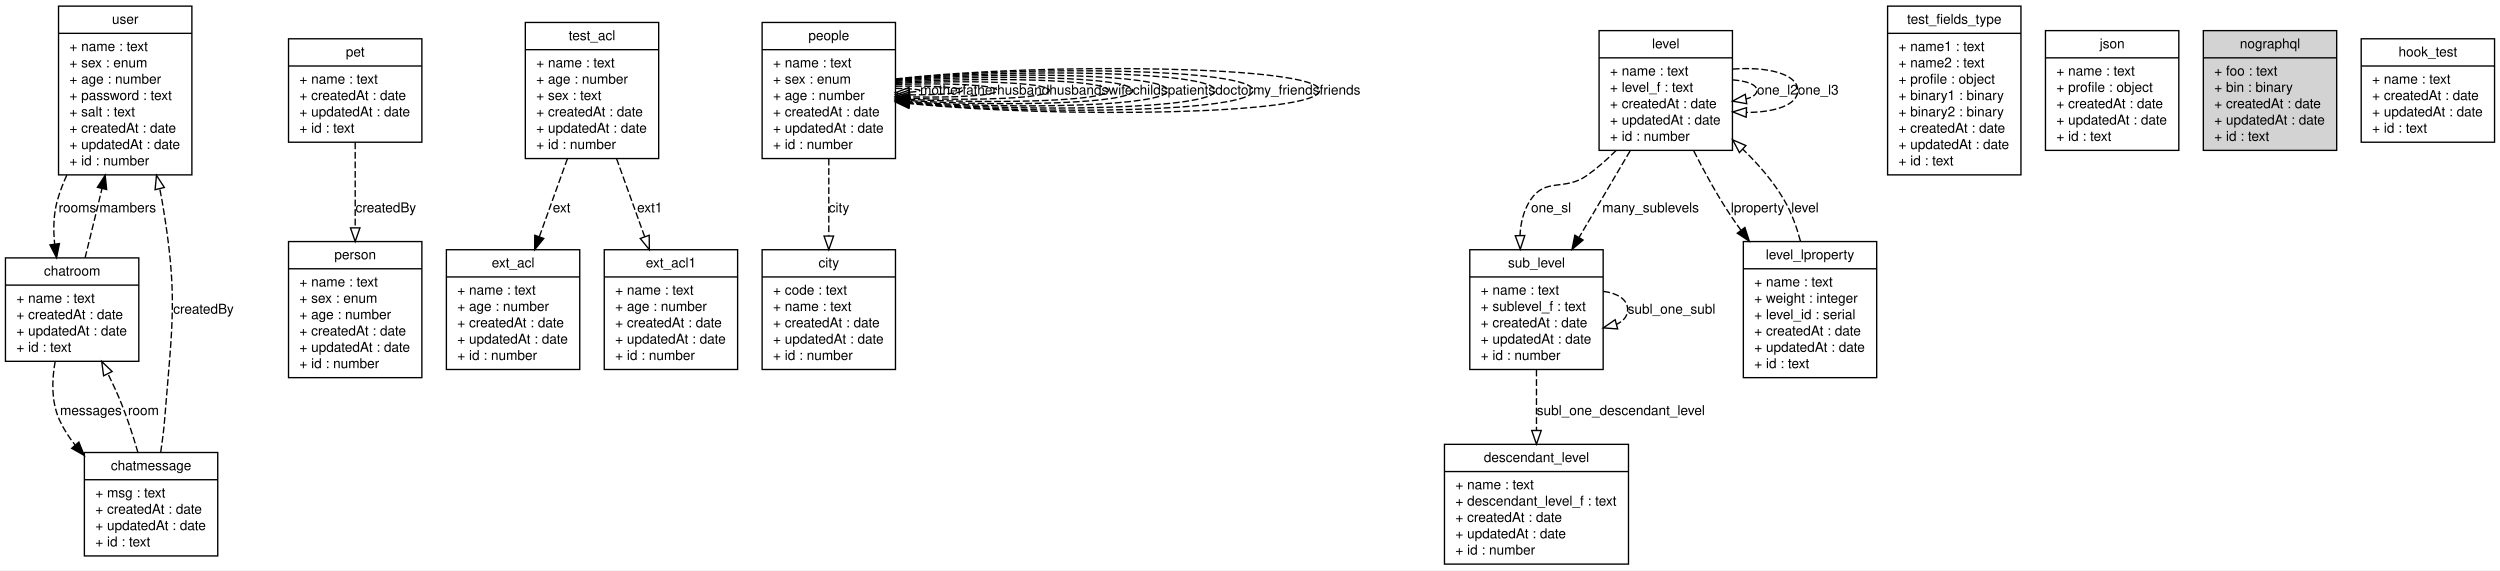
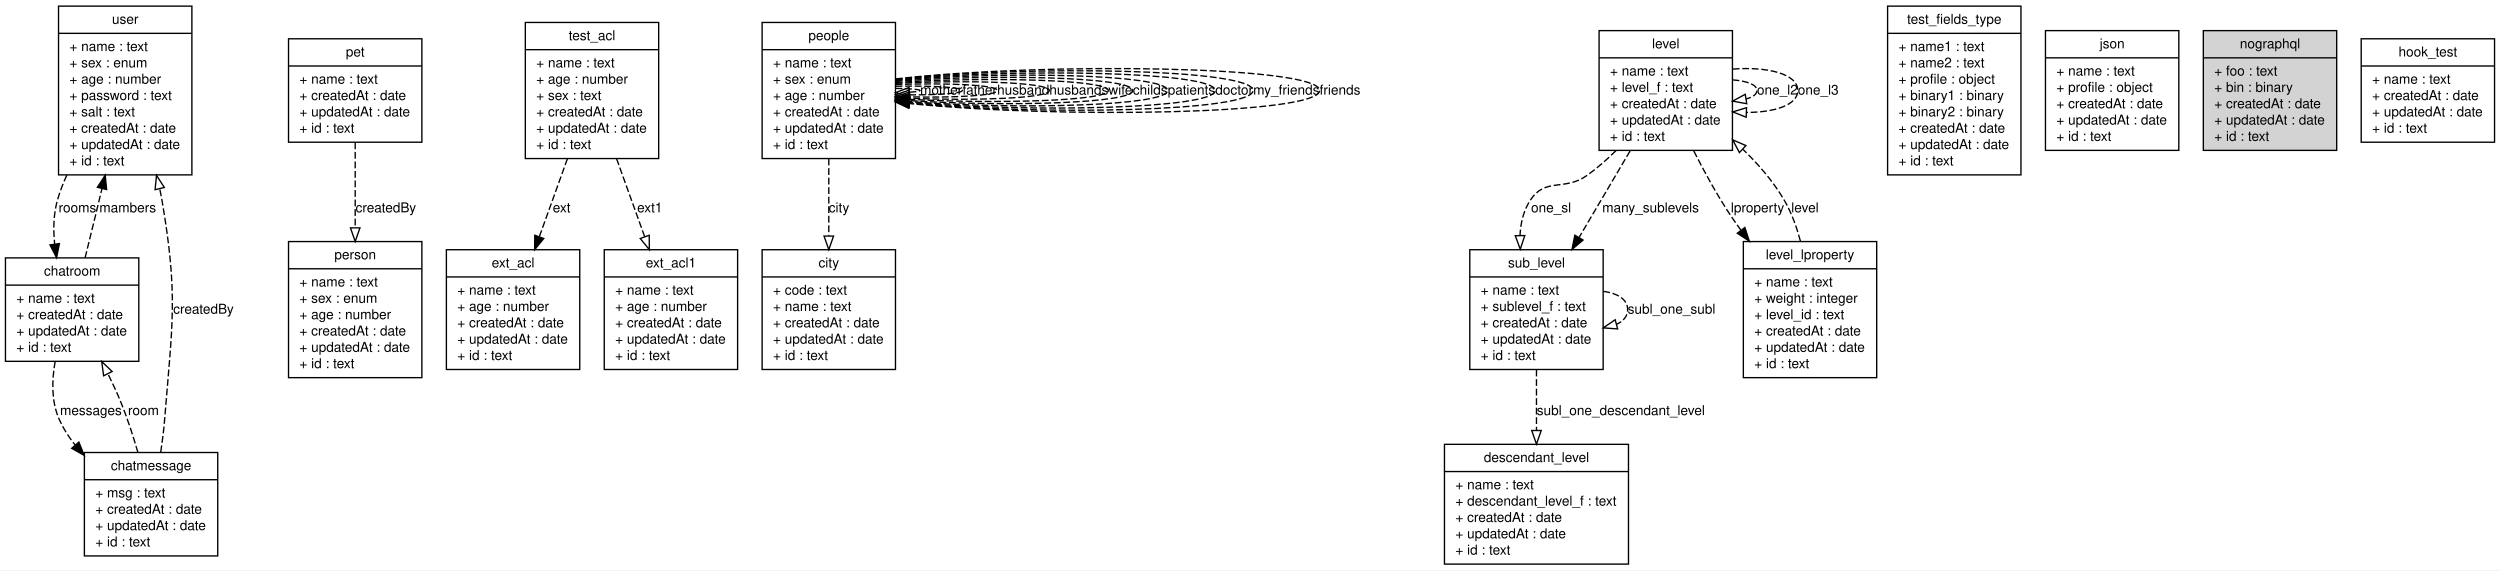
<svg xmlns="http://www.w3.org/2000/svg" xmlns:xlink="http://www.w3.org/1999/xlink" width="1837pt" height="419pt" viewBox="0.00 0.00 1836.99 419.00">
  <g id="graph0" class="graph" transform="scale(1 1) rotate(0) translate(4 415)">
    <polygon fill="#ffffff" stroke="transparent" points="-4,4 -4,-415 1832.992,-415 1832.992,4 -4,4" />
    <g id="node1" class="node">
      <g id="a_node1">
        <a xlink:title="user">
          <polygon fill="#ffffff" stroke="#000000" points="39,-286.5 39,-410.5 136.992,-410.5 136.992,-286.5 39,-286.5" />
          <text text-anchor="middle" x="87.996" y="-397.5" font-family="Helvetica,sans-Serif" font-size="10.00" fill="#000000">user</text>
          <polyline fill="none" stroke="#000000" points="39,-390.5 136.992,-390.5 " />
          <text text-anchor="start" x="47" y="-377.5" font-family="Helvetica,sans-Serif" font-size="10.00" fill="#000000">+ name : text</text>
          <text text-anchor="start" x="47" y="-365.5" font-family="Helvetica,sans-Serif" font-size="10.00" fill="#000000">+ sex : enum</text>
          <text text-anchor="start" x="47" y="-353.5" font-family="Helvetica,sans-Serif" font-size="10.00" fill="#000000">+ age : number</text>
          <text text-anchor="start" x="47" y="-341.5" font-family="Helvetica,sans-Serif" font-size="10.00" fill="#000000">+ password : text</text>
          <text text-anchor="start" x="47" y="-329.5" font-family="Helvetica,sans-Serif" font-size="10.00" fill="#000000">+ salt : text</text>
          <text text-anchor="start" x="47" y="-317.5" font-family="Helvetica,sans-Serif" font-size="10.00" fill="#000000">+ createdAt : date</text>
          <text text-anchor="start" x="47" y="-305.5" font-family="Helvetica,sans-Serif" font-size="10.00" fill="#000000">+ updatedAt : date</text>
-           <text text-anchor="start" x="47" y="-293.5" font-family="Helvetica,sans-Serif" font-size="10.00" fill="#000000">+ id : number</text>
+           <text text-anchor="start" x="47" y="-293.5" font-family="Helvetica,sans-Serif" font-size="10.00" fill="#000000">+ id : text</text>
        </a>
      </g>
    </g>
    <g id="node13" class="node">
      <g id="a_node13">
        <a xlink:title="chatroom">
          <polygon fill="#ffffff" stroke="#000000" points="0,-149.5 0,-225.5 97.992,-225.5 97.992,-149.5 0,-149.5" />
          <text text-anchor="middle" x="48.996" y="-212.5" font-family="Helvetica,sans-Serif" font-size="10.00" fill="#000000">chatroom</text>
          <polyline fill="none" stroke="#000000" points="0,-205.5 97.992,-205.5 " />
          <text text-anchor="start" x="8" y="-192.5" font-family="Helvetica,sans-Serif" font-size="10.00" fill="#000000">+ name : text</text>
          <text text-anchor="start" x="8" y="-180.5" font-family="Helvetica,sans-Serif" font-size="10.00" fill="#000000">+ createdAt : date</text>
          <text text-anchor="start" x="8" y="-168.5" font-family="Helvetica,sans-Serif" font-size="10.00" fill="#000000">+ updatedAt : date</text>
          <text text-anchor="start" x="8" y="-156.5" font-family="Helvetica,sans-Serif" font-size="10.00" fill="#000000">+ id : text</text>
        </a>
      </g>
    </g>
    <g id="edge1" class="edge">
      <path fill="none" stroke="#000000" stroke-dasharray="5,2" d="M45.11,-286.323C42.345,-280.319 39.972,-274.164 38.22,-268 35.299,-257.722 35.051,-246.474 36.151,-235.733" />
      <polygon fill="#000000" stroke="#000000" points="39.644,-236.027 37.574,-225.637 32.712,-235.05 39.644,-236.027" />
      <text text-anchor="middle" x="52.884" y="-259" font-family="Helvetica,sans-Serif" font-size="10.00" fill="#000000">rooms</text>
    </g>
    <g id="node2" class="node">
      <g id="a_node2">
        <a xlink:title="person">
          <polygon fill="#ffffff" stroke="#000000" points="208,-137.5 208,-237.5 305.992,-237.5 305.992,-137.5 208,-137.5" />
          <text text-anchor="middle" x="256.996" y="-224.5" font-family="Helvetica,sans-Serif" font-size="10.00" fill="#000000">person</text>
          <polyline fill="none" stroke="#000000" points="208,-217.5 305.992,-217.5 " />
          <text text-anchor="start" x="216" y="-204.5" font-family="Helvetica,sans-Serif" font-size="10.00" fill="#000000">+ name : text</text>
          <text text-anchor="start" x="216" y="-192.5" font-family="Helvetica,sans-Serif" font-size="10.00" fill="#000000">+ sex : enum</text>
          <text text-anchor="start" x="216" y="-180.5" font-family="Helvetica,sans-Serif" font-size="10.00" fill="#000000">+ age : number</text>
          <text text-anchor="start" x="216" y="-168.5" font-family="Helvetica,sans-Serif" font-size="10.00" fill="#000000">+ createdAt : date</text>
          <text text-anchor="start" x="216" y="-156.5" font-family="Helvetica,sans-Serif" font-size="10.00" fill="#000000">+ updatedAt : date</text>
-           <text text-anchor="start" x="216" y="-144.5" font-family="Helvetica,sans-Serif" font-size="10.00" fill="#000000">+ id : number</text>
+           <text text-anchor="start" x="216" y="-144.5" font-family="Helvetica,sans-Serif" font-size="10.00" fill="#000000">+ id : text</text>
        </a>
      </g>
    </g>
    <g id="node3" class="node">
      <g id="a_node3">
        <a xlink:title="ext_acl">
          <polygon fill="#ffffff" stroke="#000000" points="324,-143.5 324,-231.5 421.992,-231.5 421.992,-143.5 324,-143.5" />
          <text text-anchor="middle" x="372.996" y="-218.5" font-family="Helvetica,sans-Serif" font-size="10.00" fill="#000000">ext_acl</text>
          <polyline fill="none" stroke="#000000" points="324,-211.5 421.992,-211.5 " />
          <text text-anchor="start" x="332" y="-198.5" font-family="Helvetica,sans-Serif" font-size="10.00" fill="#000000">+ name : text</text>
          <text text-anchor="start" x="332" y="-186.5" font-family="Helvetica,sans-Serif" font-size="10.00" fill="#000000">+ age : number</text>
          <text text-anchor="start" x="332" y="-174.5" font-family="Helvetica,sans-Serif" font-size="10.00" fill="#000000">+ createdAt : date</text>
          <text text-anchor="start" x="332" y="-162.5" font-family="Helvetica,sans-Serif" font-size="10.00" fill="#000000">+ updatedAt : date</text>
-           <text text-anchor="start" x="332" y="-150.5" font-family="Helvetica,sans-Serif" font-size="10.00" fill="#000000">+ id : number</text>
+           <text text-anchor="start" x="332" y="-150.5" font-family="Helvetica,sans-Serif" font-size="10.00" fill="#000000">+ id : text</text>
        </a>
      </g>
    </g>
    <g id="node4" class="node">
      <g id="a_node4">
        <a xlink:title="ext_acl1">
          <polygon fill="#ffffff" stroke="#000000" points="440,-143.5 440,-231.5 537.992,-231.5 537.992,-143.5 440,-143.5" />
          <text text-anchor="middle" x="488.996" y="-218.5" font-family="Helvetica,sans-Serif" font-size="10.00" fill="#000000">ext_acl1</text>
          <polyline fill="none" stroke="#000000" points="440,-211.5 537.992,-211.5 " />
          <text text-anchor="start" x="448" y="-198.5" font-family="Helvetica,sans-Serif" font-size="10.00" fill="#000000">+ name : text</text>
          <text text-anchor="start" x="448" y="-186.5" font-family="Helvetica,sans-Serif" font-size="10.00" fill="#000000">+ age : number</text>
          <text text-anchor="start" x="448" y="-174.5" font-family="Helvetica,sans-Serif" font-size="10.00" fill="#000000">+ createdAt : date</text>
          <text text-anchor="start" x="448" y="-162.5" font-family="Helvetica,sans-Serif" font-size="10.00" fill="#000000">+ updatedAt : date</text>
-           <text text-anchor="start" x="448" y="-150.5" font-family="Helvetica,sans-Serif" font-size="10.00" fill="#000000">+ id : number</text>
+           <text text-anchor="start" x="448" y="-150.5" font-family="Helvetica,sans-Serif" font-size="10.00" fill="#000000">+ id : text</text>
        </a>
      </g>
    </g>
    <g id="node5" class="node">
      <g id="a_node5">
        <a xlink:title="test_acl">
          <polygon fill="#ffffff" stroke="#000000" points="382,-298.5 382,-398.5 479.992,-398.5 479.992,-298.5 382,-298.5" />
          <text text-anchor="middle" x="430.996" y="-385.5" font-family="Helvetica,sans-Serif" font-size="10.00" fill="#000000">test_acl</text>
          <polyline fill="none" stroke="#000000" points="382,-378.5 479.992,-378.5 " />
          <text text-anchor="start" x="390" y="-365.5" font-family="Helvetica,sans-Serif" font-size="10.00" fill="#000000">+ name : text</text>
          <text text-anchor="start" x="390" y="-353.5" font-family="Helvetica,sans-Serif" font-size="10.00" fill="#000000">+ age : number</text>
          <text text-anchor="start" x="390" y="-341.5" font-family="Helvetica,sans-Serif" font-size="10.00" fill="#000000">+ sex : text</text>
          <text text-anchor="start" x="390" y="-329.5" font-family="Helvetica,sans-Serif" font-size="10.00" fill="#000000">+ createdAt : date</text>
          <text text-anchor="start" x="390" y="-317.5" font-family="Helvetica,sans-Serif" font-size="10.00" fill="#000000">+ updatedAt : date</text>
-           <text text-anchor="start" x="390" y="-305.5" font-family="Helvetica,sans-Serif" font-size="10.00" fill="#000000">+ id : number</text>
+           <text text-anchor="start" x="390" y="-305.5" font-family="Helvetica,sans-Serif" font-size="10.00" fill="#000000">+ id : text</text>
        </a>
      </g>
    </g>
    <g id="edge2" class="edge">
      <path fill="none" stroke="#000000" stroke-dasharray="5,2" d="M412.962,-298.441C406.393,-280.204 398.942,-259.523 392.269,-241" />
      <polygon fill="#000000" stroke="#000000" points="395.541,-239.756 388.859,-231.534 388.956,-242.128 395.541,-239.756" />
      <text text-anchor="middle" x="408.665" y="-259" font-family="Helvetica,sans-Serif" font-size="10.00" fill="#000000">ext</text>
    </g>
    <g id="edge3" class="edge">
      <path fill="none" stroke="#000000" stroke-dasharray="5,2" d="M449.03,-298.441C455.599,-280.204 463.05,-259.523 469.723,-241" />
      <polygon fill="none" stroke="#000000" points="473.036,-242.128 473.133,-231.534 466.451,-239.756 473.036,-242.128" />
      <text text-anchor="middle" x="473.445" y="-259" font-family="Helvetica,sans-Serif" font-size="10.00" fill="#000000">ext1</text>
    </g>
    <g id="node6" class="node">
      <g id="a_node6">
        <a xlink:title="city">
          <polygon fill="#ffffff" stroke="#000000" points="556,-143.5 556,-231.5 653.992,-231.5 653.992,-143.5 556,-143.5" />
          <text text-anchor="middle" x="604.996" y="-218.5" font-family="Helvetica,sans-Serif" font-size="10.00" fill="#000000">city</text>
          <polyline fill="none" stroke="#000000" points="556,-211.5 653.992,-211.5 " />
          <text text-anchor="start" x="564" y="-198.5" font-family="Helvetica,sans-Serif" font-size="10.00" fill="#000000">+ code : text</text>
          <text text-anchor="start" x="564" y="-186.5" font-family="Helvetica,sans-Serif" font-size="10.00" fill="#000000">+ name : text</text>
          <text text-anchor="start" x="564" y="-174.5" font-family="Helvetica,sans-Serif" font-size="10.00" fill="#000000">+ createdAt : date</text>
          <text text-anchor="start" x="564" y="-162.5" font-family="Helvetica,sans-Serif" font-size="10.00" fill="#000000">+ updatedAt : date</text>
-           <text text-anchor="start" x="564" y="-150.5" font-family="Helvetica,sans-Serif" font-size="10.00" fill="#000000">+ id : number</text>
+           <text text-anchor="start" x="564" y="-150.5" font-family="Helvetica,sans-Serif" font-size="10.00" fill="#000000">+ id : text</text>
        </a>
      </g>
    </g>
    <g id="node7" class="node">
      <g id="a_node7">
        <a xlink:title="people">
          <polygon fill="#ffffff" stroke="#000000" points="556,-298.5 556,-398.5 653.992,-398.5 653.992,-298.5 556,-298.5" />
          <text text-anchor="middle" x="604.996" y="-385.5" font-family="Helvetica,sans-Serif" font-size="10.00" fill="#000000">people</text>
          <polyline fill="none" stroke="#000000" points="556,-378.5 653.992,-378.5 " />
          <text text-anchor="start" x="564" y="-365.5" font-family="Helvetica,sans-Serif" font-size="10.00" fill="#000000">+ name : text</text>
          <text text-anchor="start" x="564" y="-353.5" font-family="Helvetica,sans-Serif" font-size="10.00" fill="#000000">+ sex : enum</text>
          <text text-anchor="start" x="564" y="-341.5" font-family="Helvetica,sans-Serif" font-size="10.00" fill="#000000">+ age : number</text>
          <text text-anchor="start" x="564" y="-329.5" font-family="Helvetica,sans-Serif" font-size="10.00" fill="#000000">+ createdAt : date</text>
          <text text-anchor="start" x="564" y="-317.5" font-family="Helvetica,sans-Serif" font-size="10.00" fill="#000000">+ updatedAt : date</text>
-           <text text-anchor="start" x="564" y="-305.5" font-family="Helvetica,sans-Serif" font-size="10.00" fill="#000000">+ id : number</text>
+           <text text-anchor="start" x="564" y="-305.5" font-family="Helvetica,sans-Serif" font-size="10.00" fill="#000000">+ id : text</text>
        </a>
      </g>
    </g>
    <g id="edge12" class="edge">
      <path fill="none" stroke="#000000" stroke-dasharray="5,2" d="M604.996,-298.441C604.996,-280.455 604.996,-260.092 604.996,-241.766" />
      <polygon fill="none" stroke="#000000" points="608.496,-241.534 604.996,-231.534 601.496,-241.534 608.496,-241.534" />
      <text text-anchor="middle" x="612.495" y="-259" font-family="Helvetica,sans-Serif" font-size="10.00" fill="#000000">city</text>
    </g>
    <g id="edge4" class="edge">
      <path fill="none" stroke="#000000" stroke-dasharray="5,2" d="M654.073,-350.06C664.478,-349.902 671.992,-349.382 671.992,-348.5 671.992,-347.949 669.057,-347.539 664.315,-347.27" />
      <polygon fill="none" stroke="#000000" points="664.181,-343.764 654.073,-346.94 663.955,-350.761 664.181,-343.764" />
      <text text-anchor="middle" x="687.549" y="-345.5" font-family="Helvetica,sans-Serif" font-size="10.00" fill="#000000">mother</text>
    </g>
    <g id="edge5" class="edge">
      <path fill="none" stroke="#000000" stroke-dasharray="5,2" d="M654.122,-351.638C679.468,-352.049 703.106,-351.003 703.106,-348.5 703.106,-346.339 685.49,-345.264 664.366,-345.275" />
      <polygon fill="none" stroke="#000000" points="664.092,-341.777 654.122,-345.362 664.151,-348.777 664.092,-341.777" />
      <text text-anchor="middle" x="715.888" y="-345.5" font-family="Helvetica,sans-Serif" font-size="10.00" fill="#000000">father</text>
    </g>
    <g id="edge6" class="edge">
      <path fill="none" stroke="#000000" stroke-dasharray="5,2" d="M654.038,-352.865C690.194,-354.188 728.67,-352.733 728.67,-348.5 728.67,-344.664 697.07,-343.109 664.234,-343.836" />
      <polygon fill="none" stroke="#000000" points="663.931,-340.343 654.038,-344.135 664.136,-347.34 663.931,-340.343" />
      <text text-anchor="middle" x="747.847" y="-345.5" font-family="Helvetica,sans-Serif" font-size="10.00" fill="#000000">husband</text>
    </g>
    <g id="edge7" class="edge">
      <path fill="none" stroke="#000000" stroke-dasharray="5,2" d="M654.227,-353.737C704.497,-356.41 767.024,-354.664 767.024,-348.5 767.024,-342.745 712.525,-340.841 664.382,-342.789" />
      <polygon fill="#000000" stroke="#000000" points="664.053,-339.3 654.227,-343.263 664.38,-346.292 664.053,-339.3" />
      <text text-anchor="middle" x="788.701" y="-345.5" font-family="Helvetica,sans-Serif" font-size="10.00" fill="#000000">husbands</text>
    </g>
    <g id="edge8" class="edge">
      <path fill="none" stroke="#000000" stroke-dasharray="5,2" d="M654.135,-354.386C718.567,-358.63 810.378,-356.668 810.378,-348.5 810.378,-340.747 727.655,-338.586 664.147,-342.015" />
      <polygon fill="none" stroke="#000000" points="663.909,-338.523 654.135,-342.614 664.327,-345.511 663.909,-338.523" />
      <text text-anchor="middle" x="819.266" y="-345.5" font-family="Helvetica,sans-Serif" font-size="10.00" fill="#000000">wife</text>
    </g>
    <g id="edge9" class="edge">
      <path fill="none" stroke="#000000" stroke-dasharray="5,2" d="M654.144,-355.177C724.759,-360.766 828.378,-358.54 828.378,-348.5 828.378,-338.93 734.245,-336.46 664.278,-341.088" />
      <polygon fill="#000000" stroke="#000000" points="663.865,-337.609 654.144,-341.823 664.371,-344.591 663.865,-337.609" />
      <text text-anchor="middle" x="841.156" y="-345.5" font-family="Helvetica,sans-Serif" font-size="10.00" fill="#000000">childs</text>
    </g>
    <g id="edge10" class="edge">
      <path fill="none" stroke="#000000" stroke-dasharray="5,2" d="M654.209,-355.808C732.897,-362.929 853.934,-360.493 853.934,-348.5 853.934,-337.022 743.075,-334.298 664.574,-340.327" />
      <polygon fill="#000000" stroke="#000000" points="663.883,-336.872 654.209,-341.192 664.465,-343.848 663.883,-336.872" />
      <text text-anchor="middle" x="871.441" y="-345.5" font-family="Helvetica,sans-Serif" font-size="10.00" fill="#000000">patients</text>
    </g>
    <g id="edge11" class="edge">
      <path fill="none" stroke="#000000" stroke-dasharray="5,2" d="M654.13,-356.266C742.917,-365.114 888.947,-362.525 888.947,-348.5 888.947,-334.995 753.554,-332.094 664.241,-339.796" />
      <polygon fill="none" stroke="#000000" points="663.764,-336.325 654.13,-340.734 664.411,-343.295 663.764,-336.325" />
      <text text-anchor="middle" x="902.84" y="-345.5" font-family="Helvetica,sans-Serif" font-size="10.00" fill="#000000">doctor</text>
    </g>
    <g id="edge13" class="edge">
      <path fill="none" stroke="#000000" stroke-dasharray="5,2" d="M654.328,-356.762C751.179,-367.278 916.732,-364.524 916.732,-348.5 916.732,-333.024 762.303,-329.925 664.49,-339.206" />
      <polygon fill="#000000" stroke="#000000" points="663.923,-335.745 654.328,-340.238 664.63,-342.709 663.923,-335.745" />
      <text text-anchor="middle" x="941.178" y="-345.5" font-family="Helvetica,sans-Serif" font-size="10.00" fill="#000000">my_friends</text>
    </g>
    <g id="edge14" class="edge">
      <path fill="none" stroke="#000000" stroke-dasharray="5,2" d="M654.13,-357.003C763.23,-369.475 965.624,-366.641 965.624,-348.5 965.624,-330.909 775.298,-327.711 664.287,-338.906" />
      <polygon fill="#000000" stroke="#000000" points="663.7,-335.449 654.13,-339.997 664.447,-342.409 663.7,-335.449" />
      <text text-anchor="middle" x="980.626" y="-345.5" font-family="Helvetica,sans-Serif" font-size="10.00" fill="#000000">friends</text>
    </g>
    <g id="node8" class="node">
      <g id="a_node8">
        <a xlink:title="level">
          <polygon fill="#ffffff" stroke="#000000" points="1171,-304.5 1171,-392.5 1268.992,-392.5 1268.992,-304.5 1171,-304.5" />
          <text text-anchor="middle" x="1219.996" y="-379.5" font-family="Helvetica,sans-Serif" font-size="10.00" fill="#000000">level</text>
          <polyline fill="none" stroke="#000000" points="1171,-372.5 1268.992,-372.5 " />
          <text text-anchor="start" x="1179" y="-359.5" font-family="Helvetica,sans-Serif" font-size="10.00" fill="#000000">+ name : text</text>
          <text text-anchor="start" x="1179" y="-347.5" font-family="Helvetica,sans-Serif" font-size="10.00" fill="#000000">+ level_f : text</text>
          <text text-anchor="start" x="1179" y="-335.5" font-family="Helvetica,sans-Serif" font-size="10.00" fill="#000000">+ createdAt : date</text>
          <text text-anchor="start" x="1179" y="-323.5" font-family="Helvetica,sans-Serif" font-size="10.00" fill="#000000">+ updatedAt : date</text>
-           <text text-anchor="start" x="1179" y="-311.5" font-family="Helvetica,sans-Serif" font-size="10.00" fill="#000000">+ id : number</text>
+           <text text-anchor="start" x="1179" y="-311.5" font-family="Helvetica,sans-Serif" font-size="10.00" fill="#000000">+ id : text</text>
        </a>
      </g>
    </g>
    <g id="edge15" class="edge">
      <path fill="none" stroke="#000000" stroke-dasharray="5,2" d="M1269.073,-356.302C1279.478,-355.51 1286.992,-352.909 1286.992,-348.5 1286.992,-345.675 1283.908,-343.593 1278.956,-342.253" />
      <polygon fill="none" stroke="#000000" points="1279.496,-338.795 1269.073,-340.698 1278.408,-345.709 1279.496,-338.795" />
      <text text-anchor="middle" x="1301.999" y="-345.5" font-family="Helvetica,sans-Serif" font-size="10.00" fill="#000000">one_l2</text>
    </g>
    <g id="edge16" class="edge">
      <path fill="none" stroke="#000000" stroke-dasharray="5,2" d="M1269.21,-364.231C1294.052,-366.173 1317.006,-360.93 1317.006,-348.5 1317.006,-337.77 1299.899,-332.395 1279.239,-332.375" />
      <polygon fill="none" stroke="#000000" points="1279.065,-328.879 1269.21,-332.769 1279.339,-335.874 1279.065,-328.879" />
      <text text-anchor="middle" x="1332.013" y="-345.5" font-family="Helvetica,sans-Serif" font-size="10.00" fill="#000000">one_l3</text>
    </g>
    <g id="node9" class="node">
      <g id="a_node9">
        <a xlink:title="sub_level">
          <polygon fill="#ffffff" stroke="#000000" points="1076,-143.5 1076,-231.5 1173.992,-231.5 1173.992,-143.5 1076,-143.5" />
          <text text-anchor="middle" x="1124.996" y="-218.5" font-family="Helvetica,sans-Serif" font-size="10.00" fill="#000000">sub_level</text>
          <polyline fill="none" stroke="#000000" points="1076,-211.5 1173.992,-211.5 " />
          <text text-anchor="start" x="1084" y="-198.5" font-family="Helvetica,sans-Serif" font-size="10.00" fill="#000000">+ name : text</text>
          <text text-anchor="start" x="1084" y="-186.5" font-family="Helvetica,sans-Serif" font-size="10.00" fill="#000000">+ sublevel_f : text</text>
          <text text-anchor="start" x="1084" y="-174.5" font-family="Helvetica,sans-Serif" font-size="10.00" fill="#000000">+ createdAt : date</text>
          <text text-anchor="start" x="1084" y="-162.5" font-family="Helvetica,sans-Serif" font-size="10.00" fill="#000000">+ updatedAt : date</text>
-           <text text-anchor="start" x="1084" y="-150.5" font-family="Helvetica,sans-Serif" font-size="10.00" fill="#000000">+ id : number</text>
+           <text text-anchor="start" x="1084" y="-150.5" font-family="Helvetica,sans-Serif" font-size="10.00" fill="#000000">+ id : text</text>
        </a>
      </g>
    </g>
    <g id="edge17" class="edge">
      <path fill="none" stroke="#000000" stroke-dasharray="5,2" d="M1183.458,-304.36C1176.75,-297.705 1169.486,-291.304 1161.996,-286 1145.604,-274.392 1131.559,-284.795 1120.541,-268 1115.467,-260.265 1113.309,-251.158 1112.901,-241.903" />
      <polygon fill="none" stroke="#000000" points="1116.401,-241.924 1113.09,-231.861 1109.403,-241.793 1116.401,-241.924" />
      <text text-anchor="middle" x="1135.724" y="-259" font-family="Helvetica,sans-Serif" font-size="10.00" fill="#000000">one_sl</text>
    </g>
    <g id="edge18" class="edge">
      <path fill="none" stroke="#000000" stroke-dasharray="5,2" d="M1193.785,-304.08C1182.156,-284.371 1168.38,-261.024 1156.222,-240.419" />
      <polygon fill="#000000" stroke="#000000" points="1159.217,-238.609 1151.121,-231.775 1153.189,-242.166 1159.217,-238.609" />
      <text text-anchor="middle" x="1208.836" y="-259" font-family="Helvetica,sans-Serif" font-size="10.00" fill="#000000">many_sublevels</text>
    </g>
    <g id="node11" class="node">
      <g id="a_node11">
        <a xlink:title="level_lproperty">
          <polygon fill="#ffffff" stroke="#000000" points="1277,-137.5 1277,-237.5 1374.992,-237.5 1374.992,-137.5 1277,-137.5" />
          <text text-anchor="middle" x="1325.996" y="-224.5" font-family="Helvetica,sans-Serif" font-size="10.00" fill="#000000">level_lproperty</text>
          <polyline fill="none" stroke="#000000" points="1277,-217.5 1374.992,-217.5 " />
          <text text-anchor="start" x="1285" y="-204.5" font-family="Helvetica,sans-Serif" font-size="10.00" fill="#000000">+ name : text</text>
          <text text-anchor="start" x="1285" y="-192.5" font-family="Helvetica,sans-Serif" font-size="10.00" fill="#000000">+ weight : integer</text>
-           <text text-anchor="start" x="1285" y="-180.5" font-family="Helvetica,sans-Serif" font-size="10.00" fill="#000000">+ level_id : serial</text>
+           <text text-anchor="start" x="1285" y="-180.5" font-family="Helvetica,sans-Serif" font-size="10.00" fill="#000000">+ level_id : text</text>
          <text text-anchor="start" x="1285" y="-168.5" font-family="Helvetica,sans-Serif" font-size="10.00" fill="#000000">+ createdAt : date</text>
          <text text-anchor="start" x="1285" y="-156.5" font-family="Helvetica,sans-Serif" font-size="10.00" fill="#000000">+ updatedAt : date</text>
          <text text-anchor="start" x="1285" y="-144.5" font-family="Helvetica,sans-Serif" font-size="10.00" fill="#000000">+ id : text</text>
        </a>
      </g>
    </g>
    <g id="edge19" class="edge">
      <path fill="none" stroke="#000000" stroke-dasharray="5,2" d="M1240.587,-304.065C1248.478,-288.438 1258.024,-271.035 1268.104,-256 1270.333,-252.676 1272.697,-249.329 1275.149,-245.997" />
      <polygon fill="#000000" stroke="#000000" points="1278.136,-247.85 1281.39,-237.767 1272.559,-243.619 1278.136,-247.85" />
      <text text-anchor="middle" x="1287.442" y="-259" font-family="Helvetica,sans-Serif" font-size="10.00" fill="#000000">lproperty</text>
    </g>
    <g id="edge20" class="edge">
      <path fill="none" stroke="#000000" stroke-dasharray="5,2" d="M1174.073,-200.927C1184.478,-199.564 1191.992,-195.088 1191.992,-187.5 1191.992,-182.639 1188.908,-179.055 1183.956,-176.749" />
      <polygon fill="none" stroke="#000000" points="1184.641,-173.308 1174.073,-174.073 1182.811,-180.065 1184.641,-173.308" />
      <text text-anchor="middle" x="1224.226" y="-184.5" font-family="Helvetica,sans-Serif" font-size="10.00" fill="#000000">subl_one_subl</text>
    </g>
    <g id="node10" class="node">
      <g id="a_node10">
        <a xlink:title="descendant_level">
          <polygon fill="#ffffff" stroke="#000000" points="1057.388,-.5 1057.388,-88.5 1192.604,-88.5 1192.604,-.5 1057.388,-.5" />
          <text text-anchor="middle" x="1124.996" y="-75.5" font-family="Helvetica,sans-Serif" font-size="10.00" fill="#000000">descendant_level</text>
          <polyline fill="none" stroke="#000000" points="1057.388,-68.5 1192.604,-68.5 " />
          <text text-anchor="start" x="1065.388" y="-55.5" font-family="Helvetica,sans-Serif" font-size="10.00" fill="#000000">+ name : text</text>
          <text text-anchor="start" x="1065.388" y="-43.5" font-family="Helvetica,sans-Serif" font-size="10.00" fill="#000000">+ descendant_level_f : text</text>
          <text text-anchor="start" x="1065.388" y="-31.5" font-family="Helvetica,sans-Serif" font-size="10.00" fill="#000000">+ createdAt : date</text>
          <text text-anchor="start" x="1065.388" y="-19.5" font-family="Helvetica,sans-Serif" font-size="10.00" fill="#000000">+ updatedAt : date</text>
-           <text text-anchor="start" x="1065.388" y="-7.5" font-family="Helvetica,sans-Serif" font-size="10.00" fill="#000000">+ id : number</text>
+           <text text-anchor="start" x="1065.388" y="-7.5" font-family="Helvetica,sans-Serif" font-size="10.00" fill="#000000">+ id : text</text>
        </a>
      </g>
    </g>
    <g id="edge21" class="edge">
      <path fill="none" stroke="#000000" stroke-dasharray="5,2" d="M1124.996,-143.429C1124.996,-129.293 1124.996,-113.472 1124.996,-98.699" />
      <polygon fill="none" stroke="#000000" points="1128.496,-98.672 1124.996,-88.672 1121.496,-98.672 1128.496,-98.672" />
      <text text-anchor="middle" x="1186.966" y="-110" font-family="Helvetica,sans-Serif" font-size="10.00" fill="#000000">subl_one_descendant_level</text>
    </g>
    <g id="edge22" class="edge">
      <path fill="none" stroke="#000000" stroke-dasharray="5,2" d="M1318.958,-237.791C1316.195,-248.222 1312.349,-258.821 1306.996,-268 1299.087,-281.561 1288.166,-294.188 1276.73,-305.235" />
      <polygon fill="none" stroke="#000000" points="1274.112,-302.889 1269.167,-312.259 1278.876,-308.018 1274.112,-302.889" />
      <text text-anchor="middle" x="1322.274" y="-259" font-family="Helvetica,sans-Serif" font-size="10.00" fill="#000000">level</text>
    </g>
    <g id="node12" class="node">
      <g id="a_node12">
        <a xlink:title="pet">
          <polygon fill="#ffffff" stroke="#000000" points="208,-310.5 208,-386.5 305.992,-386.5 305.992,-310.5 208,-310.5" />
          <text text-anchor="middle" x="256.996" y="-373.5" font-family="Helvetica,sans-Serif" font-size="10.00" fill="#000000">pet</text>
          <polyline fill="none" stroke="#000000" points="208,-366.5 305.992,-366.5 " />
          <text text-anchor="start" x="216" y="-353.5" font-family="Helvetica,sans-Serif" font-size="10.00" fill="#000000">+ name : text</text>
          <text text-anchor="start" x="216" y="-341.5" font-family="Helvetica,sans-Serif" font-size="10.00" fill="#000000">+ createdAt : date</text>
          <text text-anchor="start" x="216" y="-329.5" font-family="Helvetica,sans-Serif" font-size="10.00" fill="#000000">+ updatedAt : date</text>
          <text text-anchor="start" x="216" y="-317.5" font-family="Helvetica,sans-Serif" font-size="10.00" fill="#000000">+ id : text</text>
        </a>
      </g>
    </g>
    <g id="edge23" class="edge">
      <path fill="none" stroke="#000000" stroke-dasharray="5,2" d="M256.996,-310.345C256.996,-291.646 256.996,-268.685 256.996,-247.695" />
      <polygon fill="none" stroke="#000000" points="260.496,-247.576 256.996,-237.576 253.496,-247.576 260.496,-247.576" />
      <text text-anchor="middle" x="279.502" y="-259" font-family="Helvetica,sans-Serif" font-size="10.00" fill="#000000">createdBy</text>
    </g>
    <g id="edge25" class="edge">
      <path fill="none" stroke="#000000" stroke-dasharray="5,2" d="M58.504,-225.528C60.963,-235.443 63.594,-246.118 65.996,-256 67.594,-262.574 69.243,-269.414 70.888,-276.266" />
      <polygon fill="#000000" stroke="#000000" points="67.554,-277.374 73.287,-286.284 74.362,-275.744 67.554,-277.374" />
      <text text-anchor="middle" x="89.828" y="-259" font-family="Helvetica,sans-Serif" font-size="10.00" fill="#000000">mambers</text>
    </g>
    <g id="node14" class="node">
      <g id="a_node14">
        <a xlink:title="chatmessage">
          <polygon fill="#ffffff" stroke="#000000" points="58,-6.5 58,-82.5 155.992,-82.5 155.992,-6.5 58,-6.5" />
          <text text-anchor="middle" x="106.996" y="-69.5" font-family="Helvetica,sans-Serif" font-size="10.00" fill="#000000">chatmessage</text>
          <polyline fill="none" stroke="#000000" points="58,-62.5 155.992,-62.5 " />
          <text text-anchor="start" x="66" y="-49.5" font-family="Helvetica,sans-Serif" font-size="10.00" fill="#000000">+ msg : text</text>
          <text text-anchor="start" x="66" y="-37.5" font-family="Helvetica,sans-Serif" font-size="10.00" fill="#000000">+ createdAt : date</text>
          <text text-anchor="start" x="66" y="-25.5" font-family="Helvetica,sans-Serif" font-size="10.00" fill="#000000">+ updatedAt : date</text>
          <text text-anchor="start" x="66" y="-13.5" font-family="Helvetica,sans-Serif" font-size="10.00" fill="#000000">+ id : text</text>
        </a>
      </g>
    </g>
    <g id="edge24" class="edge">
      <path fill="none" stroke="#000000" stroke-dasharray="5,2" d="M36.533,-149.435C34.031,-135.605 33.68,-120.153 39.431,-107 42.38,-100.256 46.454,-93.915 51.155,-88.052" />
      <polygon fill="#000000" stroke="#000000" points="53.941,-90.183 57.905,-80.358 48.679,-85.566 53.941,-90.183" />
      <text text-anchor="middle" x="62.779" y="-110" font-family="Helvetica,sans-Serif" font-size="10.00" fill="#000000">messages</text>
    </g>
    <g id="edge26" class="edge">
      <path fill="none" stroke="#000000" stroke-dasharray="5,2" d="M114.096,-82.726C115.304,-90.719 116.369,-99.113 116.996,-107 122.667,-178.336 126.998,-197.453 114.996,-268 114.537,-270.7 114.002,-273.432 113.405,-276.177" />
      <polygon fill="none" stroke="#000000" points="109.944,-275.598 110.995,-286.141 116.748,-277.243 109.944,-275.598" />
      <text text-anchor="middle" x="145.502" y="-184.5" font-family="Helvetica,sans-Serif" font-size="10.00" fill="#000000">createdBy</text>
    </g>
    <g id="edge27" class="edge">
      <path fill="none" stroke="#000000" stroke-dasharray="5,2" d="M97.333,-82.513C93.905,-94.368 89.712,-107.378 84.996,-119 82.183,-125.932 78.89,-133.09 75.459,-140.047" />
      <polygon fill="none" stroke="#000000" points="72.133,-138.868 70.728,-149.369 78.375,-142.036 72.133,-138.868" />
      <text text-anchor="middle" x="101.384" y="-110" font-family="Helvetica,sans-Serif" font-size="10.00" fill="#000000">room</text>
    </g>
    <g id="node15" class="node">
      <g id="a_node15">
        <a xlink:title="test_fields_type">
          <polygon fill="#ffffff" stroke="#000000" points="1383,-286.5 1383,-410.5 1480.992,-410.5 1480.992,-286.5 1383,-286.5" />
          <text text-anchor="middle" x="1431.996" y="-397.5" font-family="Helvetica,sans-Serif" font-size="10.00" fill="#000000">test_fields_type</text>
          <polyline fill="none" stroke="#000000" points="1383,-390.5 1480.992,-390.5 " />
          <text text-anchor="start" x="1391" y="-377.5" font-family="Helvetica,sans-Serif" font-size="10.00" fill="#000000">+ name1 : text</text>
          <text text-anchor="start" x="1391" y="-365.5" font-family="Helvetica,sans-Serif" font-size="10.00" fill="#000000">+ name2 : text</text>
          <text text-anchor="start" x="1391" y="-353.5" font-family="Helvetica,sans-Serif" font-size="10.00" fill="#000000">+ profile : object</text>
          <text text-anchor="start" x="1391" y="-341.5" font-family="Helvetica,sans-Serif" font-size="10.00" fill="#000000">+ binary1 : binary</text>
          <text text-anchor="start" x="1391" y="-329.5" font-family="Helvetica,sans-Serif" font-size="10.00" fill="#000000">+ binary2 : binary</text>
          <text text-anchor="start" x="1391" y="-317.5" font-family="Helvetica,sans-Serif" font-size="10.00" fill="#000000">+ createdAt : date</text>
          <text text-anchor="start" x="1391" y="-305.5" font-family="Helvetica,sans-Serif" font-size="10.00" fill="#000000">+ updatedAt : date</text>
          <text text-anchor="start" x="1391" y="-293.5" font-family="Helvetica,sans-Serif" font-size="10.00" fill="#000000">+ id : text</text>
        </a>
      </g>
    </g>
    <g id="node16" class="node">
      <g id="a_node16">
        <a xlink:title="json">
          <polygon fill="#ffffff" stroke="#000000" points="1499,-304.5 1499,-392.5 1596.992,-392.5 1596.992,-304.5 1499,-304.5" />
          <text text-anchor="middle" x="1547.996" y="-379.5" font-family="Helvetica,sans-Serif" font-size="10.00" fill="#000000">json</text>
          <polyline fill="none" stroke="#000000" points="1499,-372.5 1596.992,-372.5 " />
          <text text-anchor="start" x="1507" y="-359.5" font-family="Helvetica,sans-Serif" font-size="10.00" fill="#000000">+ name : text</text>
          <text text-anchor="start" x="1507" y="-347.5" font-family="Helvetica,sans-Serif" font-size="10.00" fill="#000000">+ profile : object</text>
          <text text-anchor="start" x="1507" y="-335.5" font-family="Helvetica,sans-Serif" font-size="10.00" fill="#000000">+ createdAt : date</text>
          <text text-anchor="start" x="1507" y="-323.5" font-family="Helvetica,sans-Serif" font-size="10.00" fill="#000000">+ updatedAt : date</text>
          <text text-anchor="start" x="1507" y="-311.5" font-family="Helvetica,sans-Serif" font-size="10.00" fill="#000000">+ id : text</text>
        </a>
      </g>
    </g>
    <g id="node17" class="node">
      <g id="a_node17">
        <a xlink:title="nographql">
          <polygon fill="#d3d3d3" stroke="#000000" points="1615,-304.5 1615,-392.5 1712.992,-392.5 1712.992,-304.5 1615,-304.5" />
          <text text-anchor="middle" x="1663.996" y="-379.5" font-family="Helvetica,sans-Serif" font-size="10.00" fill="#000000">nographql</text>
          <polyline fill="none" stroke="#000000" points="1615,-372.5 1712.992,-372.5 " />
          <text text-anchor="start" x="1623" y="-359.5" font-family="Helvetica,sans-Serif" font-size="10.00" fill="#000000">+ foo : text</text>
          <text text-anchor="start" x="1623" y="-347.5" font-family="Helvetica,sans-Serif" font-size="10.00" fill="#000000">+ bin : binary</text>
          <text text-anchor="start" x="1623" y="-335.5" font-family="Helvetica,sans-Serif" font-size="10.00" fill="#000000">+ createdAt : date</text>
          <text text-anchor="start" x="1623" y="-323.5" font-family="Helvetica,sans-Serif" font-size="10.00" fill="#000000">+ updatedAt : date</text>
          <text text-anchor="start" x="1623" y="-311.5" font-family="Helvetica,sans-Serif" font-size="10.00" fill="#000000">+ id : text</text>
        </a>
      </g>
    </g>
    <g id="node18" class="node">
      <g id="a_node18">
        <a xlink:title="hook_test">
          <polygon fill="#ffffff" stroke="#000000" points="1731,-310.5 1731,-386.5 1828.992,-386.5 1828.992,-310.5 1731,-310.5" />
          <text text-anchor="middle" x="1779.996" y="-373.5" font-family="Helvetica,sans-Serif" font-size="10.00" fill="#000000">hook_test</text>
          <polyline fill="none" stroke="#000000" points="1731,-366.5 1828.992,-366.5 " />
          <text text-anchor="start" x="1739" y="-353.5" font-family="Helvetica,sans-Serif" font-size="10.00" fill="#000000">+ name : text</text>
          <text text-anchor="start" x="1739" y="-341.5" font-family="Helvetica,sans-Serif" font-size="10.00" fill="#000000">+ createdAt : date</text>
          <text text-anchor="start" x="1739" y="-329.5" font-family="Helvetica,sans-Serif" font-size="10.00" fill="#000000">+ updatedAt : date</text>
          <text text-anchor="start" x="1739" y="-317.5" font-family="Helvetica,sans-Serif" font-size="10.00" fill="#000000">+ id : text</text>
        </a>
      </g>
    </g>
  </g>
</svg>
